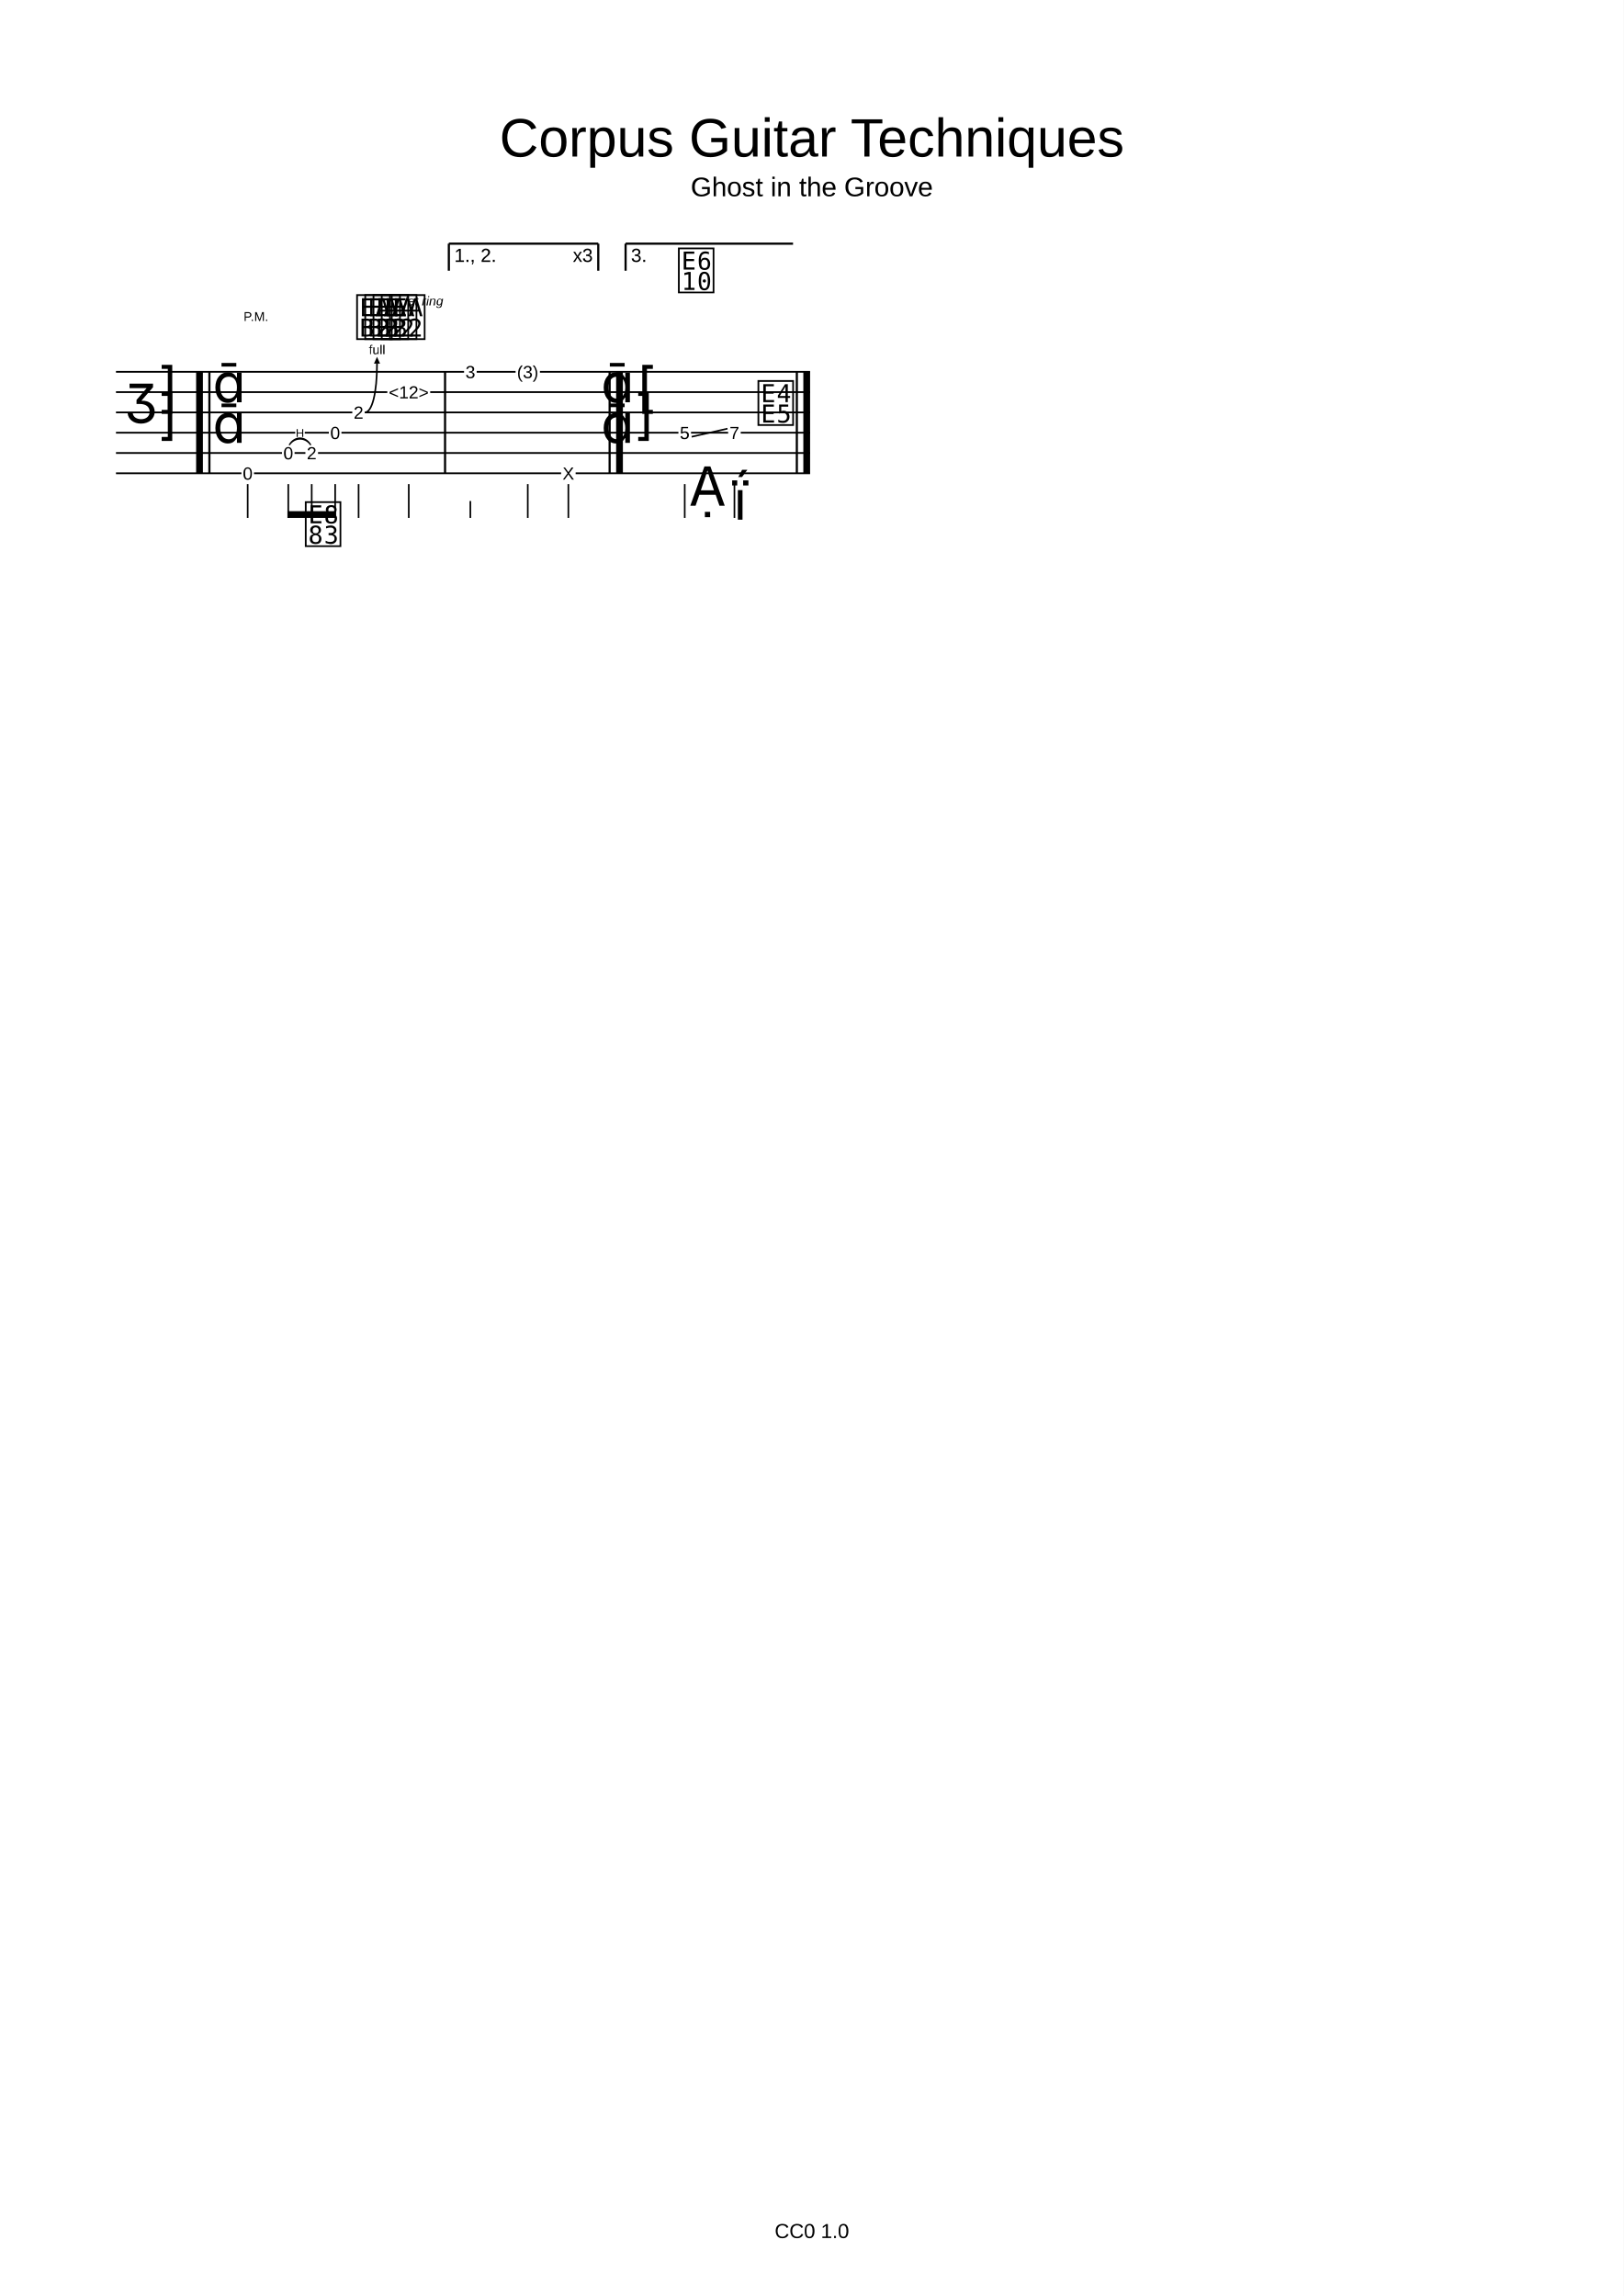
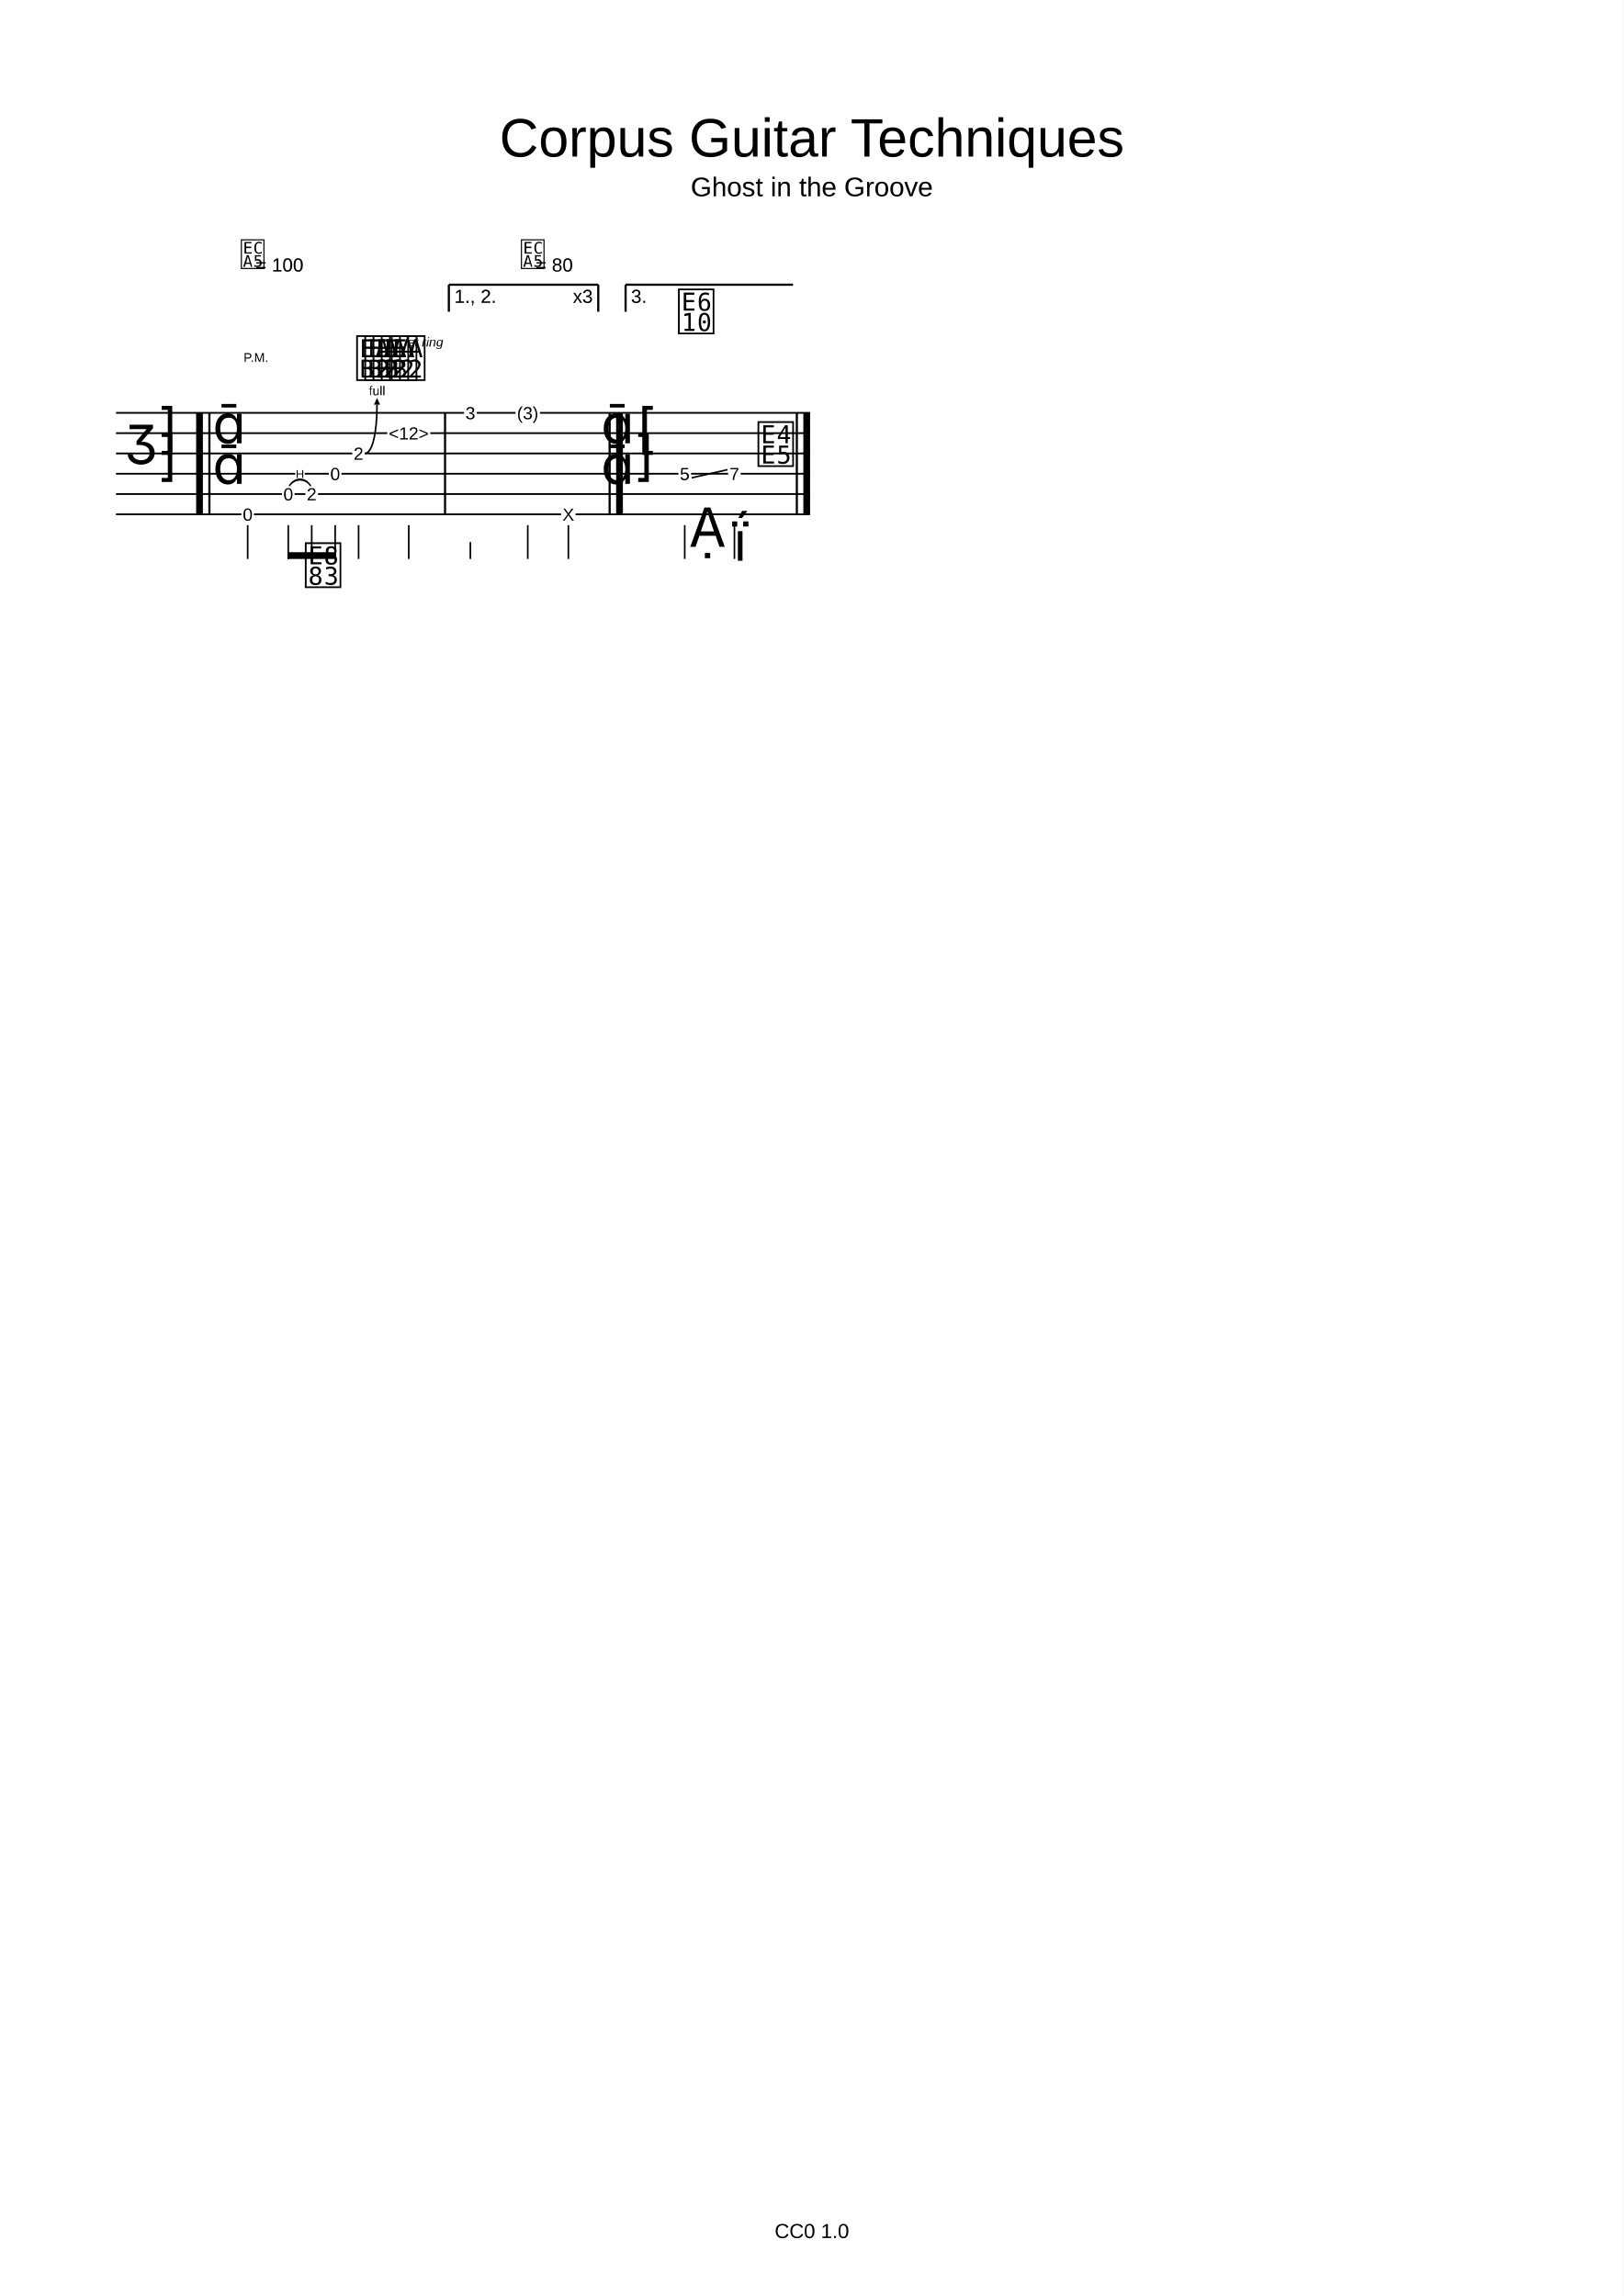
<svg xmlns="http://www.w3.org/2000/svg" width="1200" height="1697.143" viewBox="0 0 120 169.714">
  <style>@font-face{font-family:"Bravura";src:url("Bravura.otf")}text{font-family:"Bravura";font-size:4px}text.t{font-family:Arial,Helvetica,sans-serif}</style>
  <rect x="0" y="0" width="120" height="169.714" fill="white" />
  <g fill="black" stroke="black">
-     <line class="staffLine" x1="8.571" y1="27.484" x2="59.87" y2="27.484" stroke-width="0.13" />
-     <line class="staffLine" x1="8.571" y1="28.984" x2="59.87" y2="28.984" stroke-width="0.13" />
-     <line class="staffLine" x1="8.571" y1="30.484" x2="59.87" y2="30.484" stroke-width="0.13" />
-     <line class="staffLine" x1="8.571" y1="31.984" x2="59.87" y2="31.984" stroke-width="0.13" />
-     <line class="staffLine" x1="8.571" y1="33.484" x2="59.87" y2="33.484" stroke-width="0.13" />
-     <line class="staffLine" x1="8.571" y1="34.984" x2="59.87" y2="34.984" stroke-width="0.13" />
-     <line class="barline" x1="14.745" y1="27.484" x2="14.745" y2="34.984" stroke-width="0.5" />
-     <line class="barline" x1="15.475" y1="27.484" x2="15.475" y2="34.984" stroke-width="0.16" />
-     <line class="stem" x1="18.305" y1="35.784" x2="18.305" y2="38.284" stroke-width="0.12" />
-     <line class="stem" x1="21.305" y1="35.784" x2="21.305" y2="38.284" stroke-width="0.12" />
-     <line class="stem" x1="23.037" y1="35.784" x2="23.037" y2="38.284" stroke-width="0.12" />
-     <line class="stem" x1="24.77" y1="35.784" x2="24.77" y2="38.284" stroke-width="0.12" />
-     <line class="stem" x1="26.502" y1="35.784" x2="26.502" y2="38.284" stroke-width="0.12" />
-     <line class="stem" x1="30.21" y1="35.784" x2="30.21" y2="38.284" stroke-width="0.12" />
-     <line class="barline" x1="32.892" y1="27.484" x2="32.892" y2="34.984" stroke-width="0.16" />
-     <line class="stem" x1="34.762" y1="37.034" x2="34.762" y2="38.284" stroke-width="0.12" />
-     <line class="stem" x1="39.005" y1="35.784" x2="39.005" y2="38.284" stroke-width="0.12" />
-     <line class="stem" x1="42.005" y1="35.784" x2="42.005" y2="38.284" stroke-width="0.12" />
-     <line class="barline" x1="45.055" y1="27.484" x2="45.055" y2="34.984" stroke-width="0.16" />
-     <line class="barline" x1="45.785" y1="27.484" x2="45.785" y2="34.984" stroke-width="0.5" />
-     <line class="slide" x1="51.116" y1="32.284" x2="53.767" y2="31.684" stroke-width="0.12" />
-     <line class="stem" x1="50.605" y1="35.784" x2="50.605" y2="38.284" stroke-width="0.12" />
-     <line class="stem" x1="54.279" y1="35.784" x2="54.279" y2="38.284" stroke-width="0.12" />
-     <line class="barline" x1="58.89" y1="27.484" x2="58.89" y2="34.984" stroke-width="0.16" />
-     <line class="barline" x1="59.62" y1="27.484" x2="59.62" y2="34.984" stroke-width="0.5" />
-     <line class="volta" x1="33.172" y1="18.011" x2="44.215" y2="18.011" stroke-width="0.16" />
-     <line class="volta" x1="33.172" y1="18.011" x2="33.172" y2="20.011" stroke-width="0.16" />
-     <line class="volta" x1="44.215" y1="18.011" x2="44.215" y2="20.011" stroke-width="0.16" />
-     <line class="volta" x1="46.235" y1="18.011" x2="58.61" y2="18.011" stroke-width="0.16" />
-     <line class="volta" x1="46.235" y1="18.011" x2="46.235" y2="20.011" stroke-width="0.16" />
-     <polygon class="beam" stroke="none" points="21.245,37.784 24.83,37.784 24.83,38.284 21.245,38.284" />
-     <text class="clef" x="9.183" y="31.266" stroke="none"></text>
-     <text class="timeSignature" x="11.715" y="30.234" stroke="none"></text>
-     <text class="timeSignature" x="11.715" y="32.234" stroke="none"></text>
-     <text class="repeat" x="15.715" y="29.734" stroke="none"></text>
-     <text class="repeat" x="15.715" y="32.734" stroke="none"></text>
-     <text class="tuplet" x="22.405" y="40.184" stroke="none"></text>
-     <text class="repeat" x="44.415" y="29.734" stroke="none"></text>
-     <text class="repeat" x="44.415" y="32.734" stroke="none"></text>
-     <text class="timeSignature" x="47.033" y="30.234" stroke="none"></text>
-     <text class="timeSignature" x="46.935" y="32.234" stroke="none"></text>
-     <text class="rest" x="55.858" y="31.23" stroke="none"></text>
-     <text class="dot" x="50.905" y="37.384" stroke="none"></text>
-     <text class="flag" x="54.219" y="38.416" stroke="none"></text>
-     <text class="vibrato" x="26.198" y="24.877" stroke="none"></text>
-     <text class="vibrato" x="26.806" y="24.877" stroke="none"></text>
-     <text class="vibrato" x="27.414" y="24.877" stroke="none"></text>
-     <text class="vibrato" x="28.022" y="24.877" stroke="none"></text>
-     <text class="vibrato" x="28.63" y="24.877" stroke="none"></text>
-     <text class="technique" x="49.981" y="21.427" stroke="none"></text>
+     <line class="staffLine" x1="8.571" y1="30.517" x2="59.87" y2="30.517" stroke-width="0.13" />
+     <line class="staffLine" x1="8.571" y1="32.017" x2="59.87" y2="32.017" stroke-width="0.13" />
+     <line class="staffLine" x1="8.571" y1="33.517" x2="59.87" y2="33.517" stroke-width="0.13" />
+     <line class="staffLine" x1="8.571" y1="35.017" x2="59.87" y2="35.017" stroke-width="0.13" />
+     <line class="staffLine" x1="8.571" y1="36.517" x2="59.87" y2="36.517" stroke-width="0.13" />
+     <line class="staffLine" x1="8.571" y1="38.017" x2="59.87" y2="38.017" stroke-width="0.13" />
+     <line class="barline" x1="14.745" y1="30.517" x2="14.745" y2="38.017" stroke-width="0.5" />
+     <line class="barline" x1="15.475" y1="30.517" x2="15.475" y2="38.017" stroke-width="0.16" />
+     <line class="stem" x1="18.305" y1="38.817" x2="18.305" y2="41.317" stroke-width="0.12" />
+     <line class="stem" x1="21.305" y1="38.817" x2="21.305" y2="41.317" stroke-width="0.12" />
+     <line class="stem" x1="23.037" y1="38.817" x2="23.037" y2="41.317" stroke-width="0.12" />
+     <line class="stem" x1="24.77" y1="38.817" x2="24.77" y2="41.317" stroke-width="0.12" />
+     <line class="stem" x1="26.502" y1="38.817" x2="26.502" y2="41.317" stroke-width="0.12" />
+     <line class="stem" x1="30.21" y1="38.817" x2="30.21" y2="41.317" stroke-width="0.12" />
+     <line class="barline" x1="32.892" y1="30.517" x2="32.892" y2="38.017" stroke-width="0.16" />
+     <line class="stem" x1="34.762" y1="40.067" x2="34.762" y2="41.317" stroke-width="0.12" />
+     <line class="stem" x1="39.005" y1="38.817" x2="39.005" y2="41.317" stroke-width="0.12" />
+     <line class="stem" x1="42.005" y1="38.817" x2="42.005" y2="41.317" stroke-width="0.12" />
+     <line class="barline" x1="45.055" y1="30.517" x2="45.055" y2="38.017" stroke-width="0.16" />
+     <line class="barline" x1="45.785" y1="30.517" x2="45.785" y2="38.017" stroke-width="0.5" />
+     <line class="slide" x1="51.116" y1="35.317" x2="53.767" y2="34.717" stroke-width="0.12" />
+     <line class="stem" x1="50.605" y1="38.817" x2="50.605" y2="41.317" stroke-width="0.12" />
+     <line class="stem" x1="54.279" y1="38.817" x2="54.279" y2="41.317" stroke-width="0.12" />
+     <line class="barline" x1="58.89" y1="30.517" x2="58.89" y2="38.017" stroke-width="0.16" />
+     <line class="barline" x1="59.62" y1="30.517" x2="59.62" y2="38.017" stroke-width="0.5" />
+     <line class="volta" x1="33.172" y1="21.044" x2="44.215" y2="21.044" stroke-width="0.16" />
+     <line class="volta" x1="33.172" y1="21.044" x2="33.172" y2="23.044" stroke-width="0.16" />
+     <line class="volta" x1="44.215" y1="21.044" x2="44.215" y2="23.044" stroke-width="0.16" />
+     <line class="volta" x1="46.235" y1="21.044" x2="58.61" y2="21.044" stroke-width="0.16" />
+     <line class="volta" x1="46.235" y1="21.044" x2="46.235" y2="23.044" stroke-width="0.16" />
+     <polygon class="beam" stroke="none" points="21.245,40.817 24.83,40.817 24.83,41.317 21.245,41.317" />
+     <text class="clef" x="9.183" y="34.299" stroke="none"></text>
+     <text class="timeSignature" x="11.715" y="33.267" stroke="none"></text>
+     <text class="timeSignature" x="11.715" y="35.267" stroke="none"></text>
+     <text class="repeat" x="15.715" y="32.767" stroke="none"></text>
+     <text class="repeat" x="15.715" y="35.767" stroke="none"></text>
+     <text class="tuplet" x="22.405" y="43.217" stroke="none"></text>
+     <text class="repeat" x="44.415" y="32.767" stroke="none"></text>
+     <text class="repeat" x="44.415" y="35.767" stroke="none"></text>
+     <text class="timeSignature" x="47.033" y="33.267" stroke="none"></text>
+     <text class="timeSignature" x="46.935" y="35.267" stroke="none"></text>
+     <text class="rest" x="55.858" y="34.263" stroke="none"></text>
+     <text class="dot" x="50.905" y="40.417" stroke="none"></text>
+     <text class="flag" x="54.219" y="41.449" stroke="none"></text>
+     <text class="vibrato" x="26.198" y="27.91" stroke="none"></text>
+     <text class="vibrato" x="26.806" y="27.91" stroke="none"></text>
+     <text class="vibrato" x="27.414" y="27.91" stroke="none"></text>
+     <text class="vibrato" x="28.022" y="27.91" stroke="none"></text>
+     <text class="vibrato" x="28.63" y="27.91" stroke="none"></text>
+     <text class="technique" x="49.981" y="24.46" stroke="none"></text>
+     <text class="tempo" x="17.715" y="19.72" style="font-size:2.6px" stroke="none"></text>
+     <text class="tempo" x="38.415" y="19.72" style="font-size:2.6px" stroke="none"></text>
    <text class="t credit" x="60" y="11.571" style="font-size:4px" text-anchor="middle" stroke="none">Corpus Guitar Techniques</text>
    <text class="t credit" x="60" y="14.511" style="font-size:2px" text-anchor="middle" stroke="none">Ghost in the Groove</text>
-     <rect class="knockout" x="17.84" y="34.412" width="0.931" height="1.144" fill="white" stroke="none" />
-     <text class="t fretNumber" x="18.305" y="35.452" style="font-size:1.3px" text-anchor="middle" stroke="none">0</text>
-     <rect class="knockout" x="20.84" y="32.912" width="0.931" height="1.144" fill="white" stroke="none" />
-     <text class="t fretNumber" x="21.305" y="33.952" style="font-size:1.3px" text-anchor="middle" stroke="none">0</text>
-     <rect class="knockout" x="22.572" y="32.912" width="0.931" height="1.144" fill="white" stroke="none" />
-     <text class="t fretNumber" x="23.037" y="33.952" style="font-size:1.3px" text-anchor="middle" stroke="none">2</text>
-     <rect class="knockout" x="21.82" y="31.616" width="0.703" height="0.748" fill="white" stroke="none" />
-     <text class="t technique" x="22.171" y="32.296" style="font-size:0.85px" text-anchor="middle" stroke="none">H</text>
-     <rect class="knockout" x="24.304" y="31.412" width="0.931" height="1.144" fill="white" stroke="none" />
-     <text class="t fretNumber" x="24.77" y="32.452" style="font-size:1.3px" text-anchor="middle" stroke="none">0</text>
-     <rect class="knockout" x="26.036" y="29.912" width="0.931" height="1.144" fill="white" stroke="none" />
-     <text class="t fretNumber" x="26.502" y="30.952" style="font-size:1.3px" text-anchor="middle" stroke="none">2</text>
-     <rect class="knockout" x="28.624" y="28.412" width="3.172" height="1.144" fill="white" stroke="none" />
-     <text class="t fretNumber" x="30.21" y="29.452" style="font-size:1.3px" text-anchor="middle" stroke="none">&lt;12&gt;</text>
-     <rect class="knockout" x="34.297" y="26.912" width="0.931" height="1.144" fill="white" stroke="none" />
-     <text class="t fretNumber" x="34.762" y="27.952" style="font-size:1.3px" text-anchor="middle" stroke="none">3</text>
-     <rect class="knockout" x="38.106" y="26.912" width="1.797" height="1.144" fill="white" stroke="none" />
-     <text class="t fretNumber" x="39.005" y="27.952" style="font-size:1.3px" text-anchor="middle" stroke="none">(3)</text>
-     <rect class="knockout" x="41.467" y="34.412" width="1.075" height="1.144" fill="white" stroke="none" />
-     <text class="t fretNumber" x="42.005" y="35.452" style="font-size:1.3px" text-anchor="middle" stroke="none">X</text>
-     <rect class="knockout" x="50.139" y="31.412" width="0.931" height="1.144" fill="white" stroke="none" />
-     <text class="t fretNumber" x="50.605" y="32.452" style="font-size:1.3px" text-anchor="middle" stroke="none">5</text>
-     <rect class="knockout" x="53.813" y="31.412" width="0.931" height="1.144" fill="white" stroke="none" />
-     <text class="t fretNumber" x="54.279" y="32.452" style="font-size:1.3px" text-anchor="middle" stroke="none">7</text>
-     <text class="t technique" x="18.005" y="23.727" style="font-size:0.95px" text-anchor="start" stroke="none">P.M.</text>
-     <text class="t technique" x="29.91" y="22.577" style="font-size:0.95px;font-style:italic" text-anchor="start" stroke="none">let ring</text>
-     <text class="t bend" x="27.863" y="26.177" style="font-size:0.95px" text-anchor="middle" stroke="none">full</text>
-     <text class="t volta" x="33.572" y="19.361" style="font-size:1.4px" text-anchor="start" stroke="none">1., 2.</text>
-     <text class="t volta" x="46.635" y="19.361" style="font-size:1.4px" text-anchor="start" stroke="none">3.</text>
-     <text class="t repeat" x="43.815" y="19.361" style="font-size:1.4px" text-anchor="end" stroke="none">x3</text>
+     <rect class="knockout" x="17.84" y="37.445" width="0.931" height="1.144" fill="white" stroke="none" />
+     <text class="t fretNumber" x="18.305" y="38.485" style="font-size:1.3px" text-anchor="middle" stroke="none">0</text>
+     <rect class="knockout" x="20.84" y="35.945" width="0.931" height="1.144" fill="white" stroke="none" />
+     <text class="t fretNumber" x="21.305" y="36.985" style="font-size:1.3px" text-anchor="middle" stroke="none">0</text>
+     <rect class="knockout" x="22.572" y="35.945" width="0.931" height="1.144" fill="white" stroke="none" />
+     <text class="t fretNumber" x="23.037" y="36.985" style="font-size:1.3px" text-anchor="middle" stroke="none">2</text>
+     <rect class="knockout" x="21.82" y="34.649" width="0.703" height="0.748" fill="white" stroke="none" />
+     <text class="t technique" x="22.171" y="35.329" style="font-size:0.85px" text-anchor="middle" stroke="none">H</text>
+     <rect class="knockout" x="24.304" y="34.445" width="0.931" height="1.144" fill="white" stroke="none" />
+     <text class="t fretNumber" x="24.77" y="35.485" style="font-size:1.3px" text-anchor="middle" stroke="none">0</text>
+     <rect class="knockout" x="26.036" y="32.945" width="0.931" height="1.144" fill="white" stroke="none" />
+     <text class="t fretNumber" x="26.502" y="33.985" style="font-size:1.3px" text-anchor="middle" stroke="none">2</text>
+     <rect class="knockout" x="28.624" y="31.445" width="3.172" height="1.144" fill="white" stroke="none" />
+     <text class="t fretNumber" x="30.21" y="32.485" style="font-size:1.3px" text-anchor="middle" stroke="none">&lt;12&gt;</text>
+     <rect class="knockout" x="34.297" y="29.945" width="0.931" height="1.144" fill="white" stroke="none" />
+     <text class="t fretNumber" x="34.762" y="30.985" style="font-size:1.3px" text-anchor="middle" stroke="none">3</text>
+     <rect class="knockout" x="38.106" y="29.945" width="1.797" height="1.144" fill="white" stroke="none" />
+     <text class="t fretNumber" x="39.005" y="30.985" style="font-size:1.3px" text-anchor="middle" stroke="none">(3)</text>
+     <rect class="knockout" x="41.467" y="37.445" width="1.075" height="1.144" fill="white" stroke="none" />
+     <text class="t fretNumber" x="42.005" y="38.485" style="font-size:1.3px" text-anchor="middle" stroke="none">X</text>
+     <rect class="knockout" x="50.139" y="34.445" width="0.931" height="1.144" fill="white" stroke="none" />
+     <text class="t fretNumber" x="50.605" y="35.485" style="font-size:1.3px" text-anchor="middle" stroke="none">5</text>
+     <rect class="knockout" x="53.813" y="34.445" width="0.931" height="1.144" fill="white" stroke="none" />
+     <text class="t fretNumber" x="54.279" y="35.485" style="font-size:1.3px" text-anchor="middle" stroke="none">7</text>
+     <text class="t technique" x="18.005" y="26.76" style="font-size:0.95px" text-anchor="start" stroke="none">P.M.</text>
+     <text class="t technique" x="29.91" y="25.61" style="font-size:0.95px;font-style:italic" text-anchor="start" stroke="none">let ring</text>
+     <text class="t bend" x="27.863" y="29.21" style="font-size:0.95px" text-anchor="middle" stroke="none">full</text>
+     <text class="t volta" x="33.572" y="22.394" style="font-size:1.4px" text-anchor="start" stroke="none">1., 2.</text>
+     <text class="t volta" x="46.635" y="22.394" style="font-size:1.4px" text-anchor="start" stroke="none">3.</text>
+     <text class="t repeat" x="43.815" y="22.394" style="font-size:1.4px" text-anchor="end" stroke="none">x3</text>
+     <text class="t tempo" x="18.879" y="20.07" style="font-size:1.4px" text-anchor="start" stroke="none">= 100</text>
+     <text class="t tempo" x="39.578" y="20.07" style="font-size:1.4px" text-anchor="start" stroke="none">= 80</text>
    <text class="t credit" x="60" y="165.429" style="font-size:1.5px" text-anchor="middle" stroke="none">CC0 1.0</text>
-     <path class="slur" stroke-width="0.1" stroke-linejoin="round" d="M21.396,32.866 C21.784,32.226 22.559,32.226 22.947,32.866 C22.559,32.306 21.784,32.306 21.396,32.866Z" />
-     <path class="bend" fill="none" stroke-width="0.12" d="M26.963,30.484 C27.503,30.484 27.863,29.042 27.863,26.877" />
-     <polygon class="bend" stroke="none" points="27.863,26.377 27.638,26.877 28.088,26.877" />
+     <path class="slur" stroke-width="0.1" stroke-linejoin="round" d="M21.396,35.899 C21.784,35.259 22.559,35.259 22.947,35.899 C22.559,35.339 21.784,35.339 21.396,35.899Z" />
+     <path class="bend" fill="none" stroke-width="0.12" d="M26.963,33.517 C27.503,33.517 27.863,32.074 27.863,29.91" />
+     <polygon class="bend" stroke="none" points="27.863,29.41 27.638,29.91 28.088,29.91" />
  </g>
</svg>
